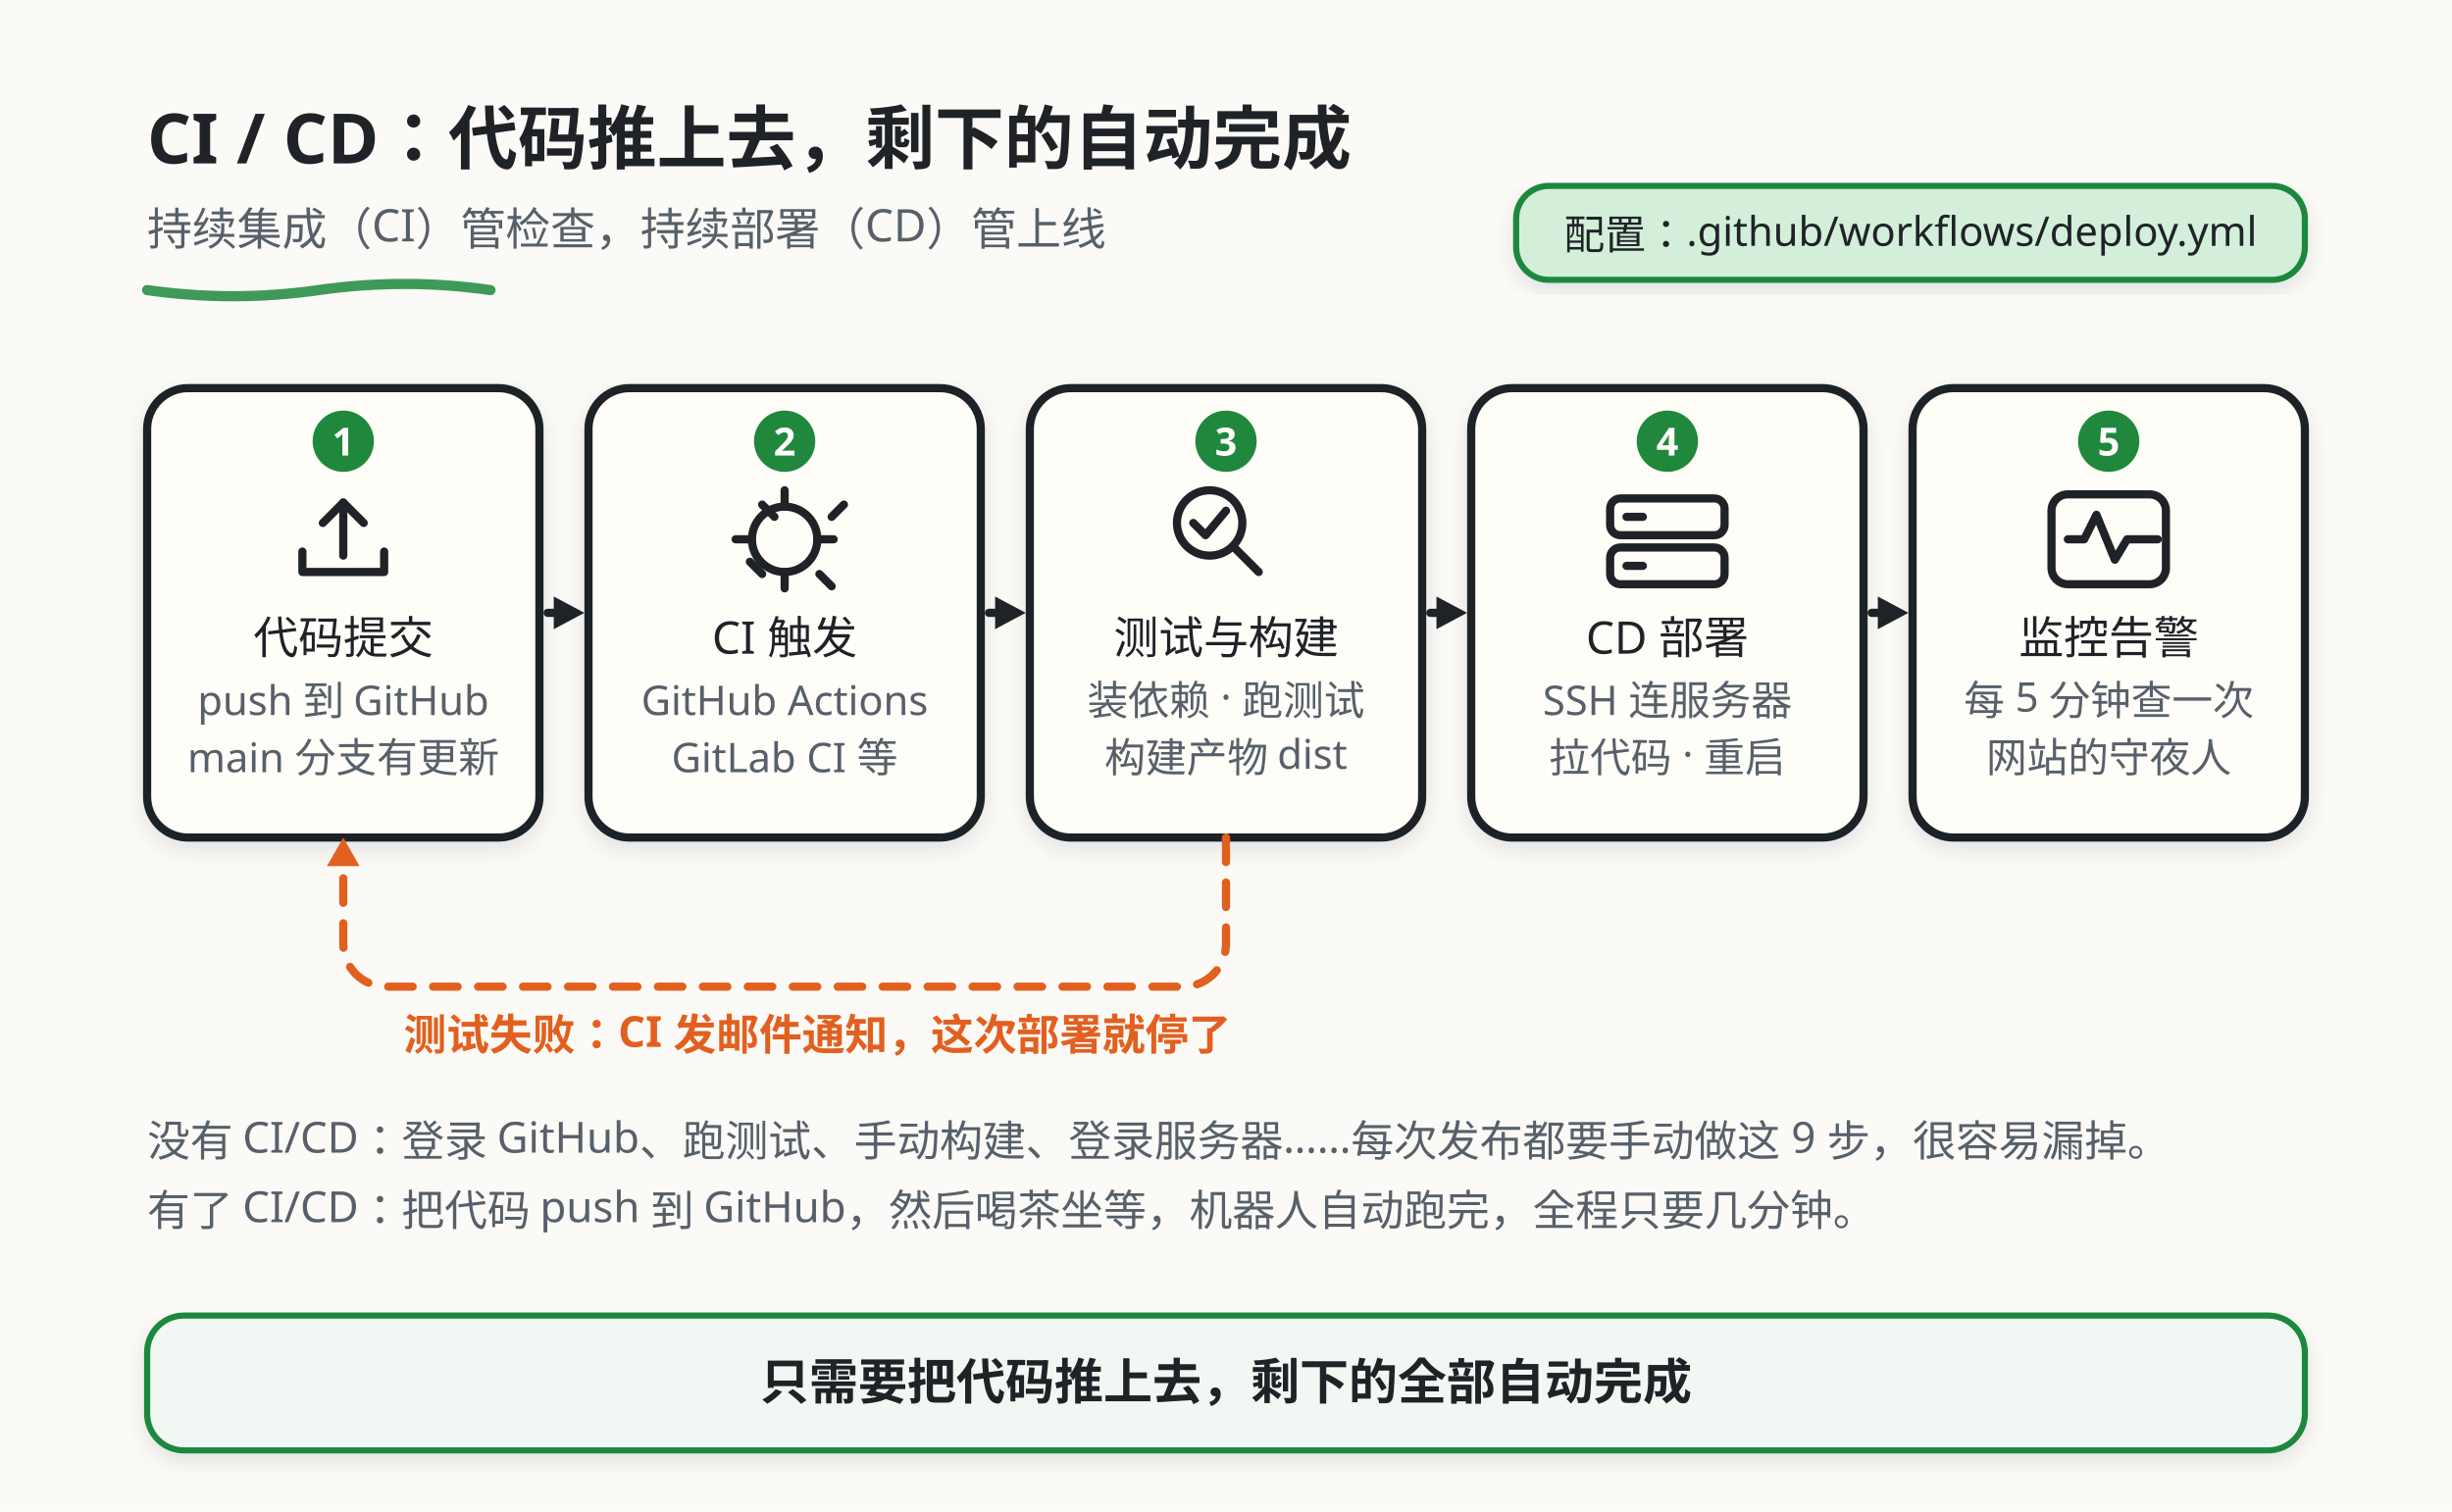
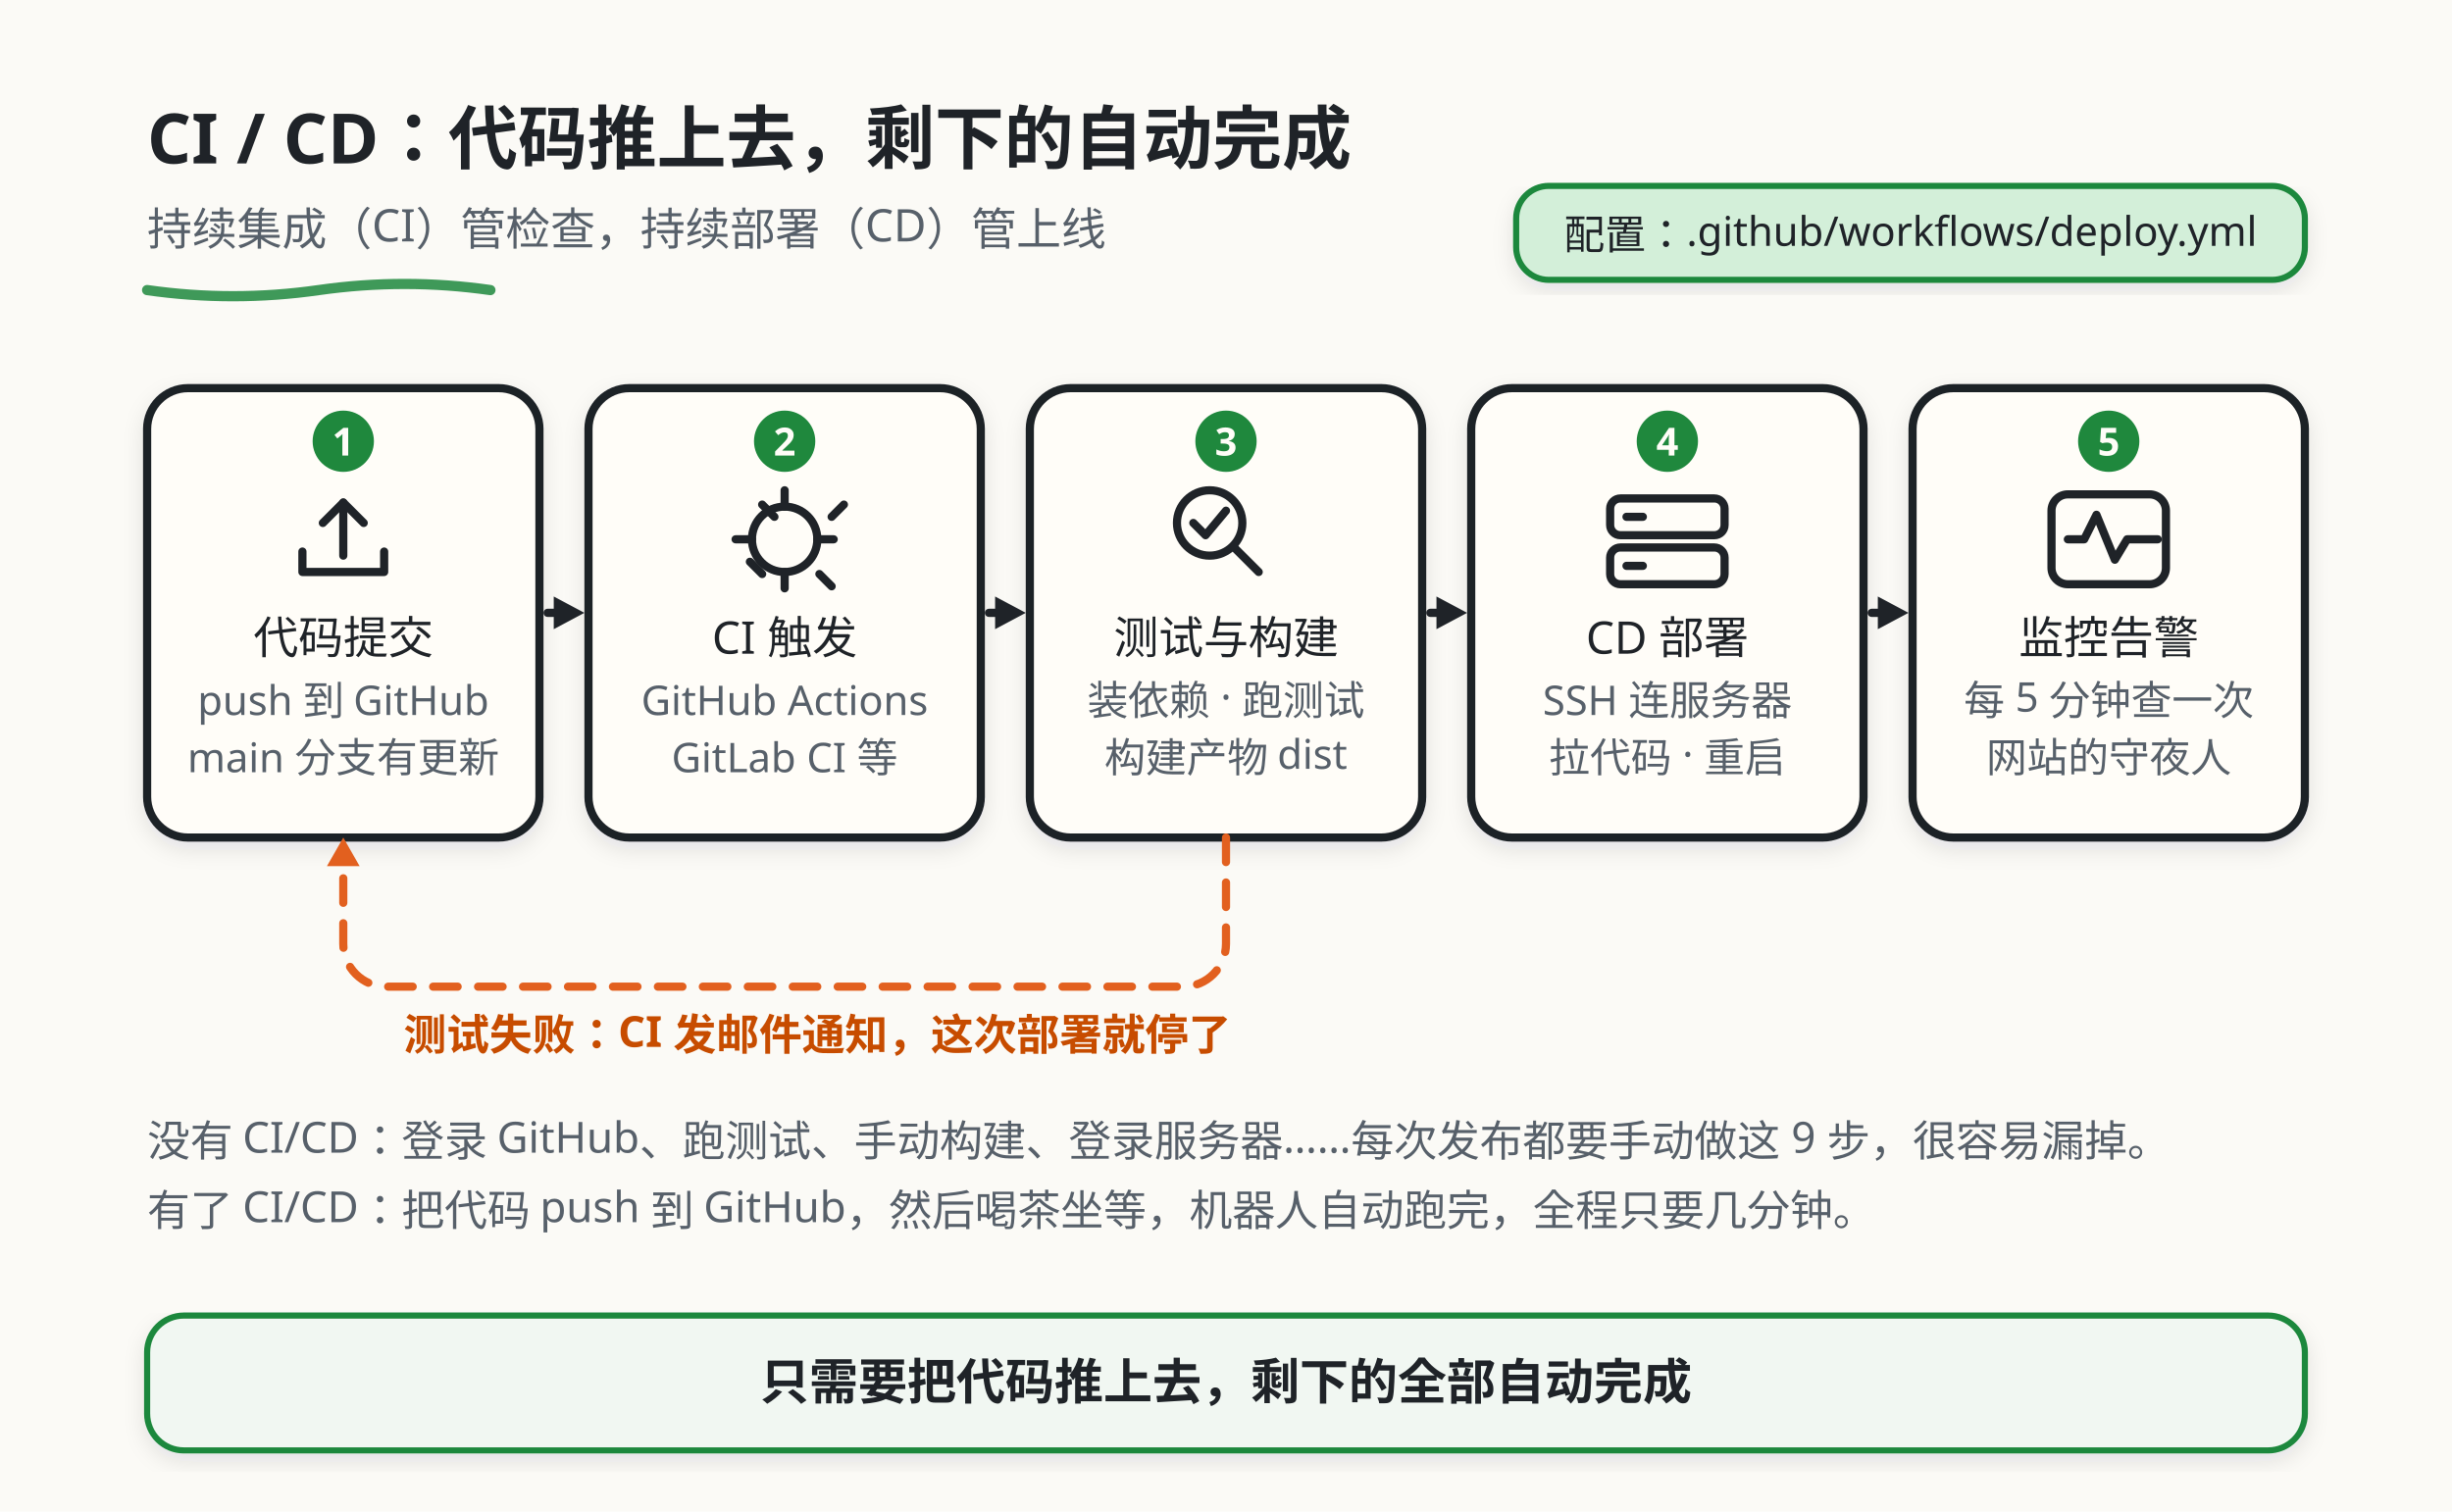
<svg xmlns="http://www.w3.org/2000/svg" width="1200" height="740" viewBox="0 0 1200 740" role="img" aria-labelledby="t">
  <rect width="1200" height="740" fill="#fbfaf6" />
  <defs>
    <filter id="card-shadow" x="-8%" y="-8%" width="116%" height="124%">
      <feDropShadow dx="0" dy="4" stdDeviation="5" flood-color="#1f2328" flood-opacity="0.10" />
    </filter>
  </defs>
  <text x="72" y="80" fill="#1f2328" font-family="'Microsoft YaHei', system-ui, sans-serif" font-size="34" font-weight="700">CI / CD：代码推上去，剩下的自动完成</text>
  <text x="72" y="120" fill="#57606a" font-family="'Microsoft YaHei', system-ui, sans-serif" font-size="22">持续集成（CI）管检查，持续部署（CD）管上线</text>
  <path d="M72 142q42 6 84 0t84 0" fill="none" stroke="#1f883d" stroke-width="5" stroke-linecap="round" opacity="0.85" />
  <rect x="742" y="91" width="386" height="46" rx="16" fill="#d3efd9" stroke="#1f883d" stroke-width="3" filter="url(#card-shadow)" />
  <text x="935" y="122" fill="#1f2328" font-family="'Microsoft YaHei', system-ui, sans-serif" font-size="20" text-anchor="middle">配置：.github/workflows/deploy.yml</text>
  <g fill="none" stroke="#1f2328" stroke-width="4" stroke-linejoin="round">
    <rect x="72" y="190" width="192" height="220" rx="20" fill="#fffdf8" filter="url(#card-shadow)" />
    <rect x="288" y="190" width="192" height="220" rx="20" fill="#fffdf8" filter="url(#card-shadow)" />
    <rect x="504" y="190" width="192" height="220" rx="20" fill="#fffdf8" filter="url(#card-shadow)" />
    <rect x="720" y="190" width="192" height="220" rx="20" fill="#fffdf8" filter="url(#card-shadow)" />
    <rect x="936" y="190" width="192" height="220" rx="20" fill="#fffdf8" filter="url(#card-shadow)" />
  </g>
  <g fill="#1f883d">
    <circle cx="168" cy="216" r="15" />
    <circle cx="384" cy="216" r="15" />
    <circle cx="600" cy="216" r="15" />
    <circle cx="816" cy="216" r="15" />
    <circle cx="1032" cy="216" r="15" />
  </g>
  <g fill="#fffdf8" font-family="'Microsoft YaHei', system-ui, sans-serif" font-size="19" font-weight="700" text-anchor="middle">
    <text x="168" y="223">1</text>
    <text x="384" y="223">2</text>
    <text x="600" y="223">3</text>
    <text x="816" y="223">4</text>
    <text x="1032" y="223">5</text>
  </g>
  <g fill="none" stroke="#1f2328" stroke-width="4" stroke-linecap="round" stroke-linejoin="round">
    <path d="M148 270v10h40v-10" />
    <path d="M168 272v-26" />
    <path d="M158 256l10-10 10 10" />
    <circle cx="384" cy="264" r="16" />
    <path d="M384 248v-8m0 48v-8m16-16h8m-48 0h8m11-11l-6-6m0 34l-6-6m34 6l6 6m0-34l6-6" />
    <circle cx="592" cy="256" r="16" />
    <path d="M604 268l12 12" />
    <path d="M584 256l6 6 10-12" />
    <rect x="788" y="244" width="56" height="18" rx="5" />
    <rect x="788" y="268" width="56" height="18" rx="5" />
    <path d="M796 253h8m-8 24h8" />
    <rect x="1004" y="242" width="56" height="44" rx="8" />
    <path d="M1012 264h8l6-12 9 22 6-10h15" />
  </g>
  <g fill="#1f2328" font-family="'Microsoft YaHei', system-ui, sans-serif" font-size="22" text-anchor="middle">
    <text x="168" y="320">代码提交</text>
    <text x="384" y="320">CI 触发</text>
    <text x="600" y="320">测试与构建</text>
    <text x="816" y="320">CD 部署</text>
    <text x="1032" y="320">监控告警</text>
  </g>
  <g fill="#57606a" font-family="'Microsoft YaHei', system-ui, sans-serif" font-size="20" text-anchor="middle">
    <text x="168" y="350">push 到 GitHub</text>
    <text x="168" y="378">main 分支有更新</text>
    <text x="384" y="350">GitHub Actions</text>
    <text x="384" y="378">GitLab CI 等</text>
    <text x="600" y="350">装依赖 · 跑测试</text>
    <text x="600" y="378">构建产物 dist</text>
    <text x="816" y="350">SSH 连服务器</text>
    <text x="816" y="378">拉代码 · 重启</text>
    <text x="1032" y="350">每 5 分钟查一次</text>
    <text x="1032" y="378">网站的守夜人</text>
  </g>
  <g stroke="#1f2328" stroke-width="4" stroke-linecap="round" fill="none">
    <path d="M268 300h12" />
    <path d="M484 300h12" />
    <path d="M700 300h12" />
    <path d="M916 300h12" />
  </g>
  <g fill="#1f2328">
    <path d="M286 300l-15-8v16z" />
    <path d="M502 300l-15-8v16z" />
    <path d="M718 300l-15-8v16z" />
    <path d="M934 300l-15-8v16z" />
  </g>
  <path d="M600 410v52a21 21 0 0 1-21 21H189a21 21 0 0 1-21-21v-44" fill="none" stroke="#e2601f" stroke-width="4" stroke-linecap="round" stroke-linejoin="round" stroke-dasharray="12 10" />
  <path d="M168 410l-8 14h16z" fill="#e2601f" />
-   <text x="400" y="514" fill="#e2601f" font-family="'Microsoft YaHei', system-ui, sans-serif" font-size="21" font-weight="700" text-anchor="middle">测试失败：CI 发邮件通知，这次部署就停了</text>
+   <text x="400" y="514" fill="#c74c00" font-family="'Microsoft YaHei', system-ui, sans-serif" font-size="21" font-weight="700" text-anchor="middle">测试失败：CI 发邮件通知，这次部署就停了</text>
  <text x="72" y="566" fill="#57606a" font-family="'Microsoft YaHei', system-ui, sans-serif" font-size="21">没有 CI/CD：登录 GitHub、跑测试、手动构建、登录服务器……每次发布都要手动做这 9 步，很容易漏掉。</text>
  <text x="72" y="600" fill="#57606a" font-family="'Microsoft YaHei', system-ui, sans-serif" font-size="21">有了 CI/CD：把代码 push 到 GitHub，然后喝茶坐等，机器人自动跑完，全程只要几分钟。</text>
  <rect x="72" y="644" width="1056" height="66" rx="18" fill="#f1f7f2" stroke="#1f883d" stroke-width="3" filter="url(#card-shadow)" />
  <text x="600" y="685" fill="#1f2328" font-family="'Microsoft YaHei', system-ui, sans-serif" font-size="24" text-anchor="middle" font-weight="700">只需要把代码推上去，剩下的全部自动完成</text>
</svg>
